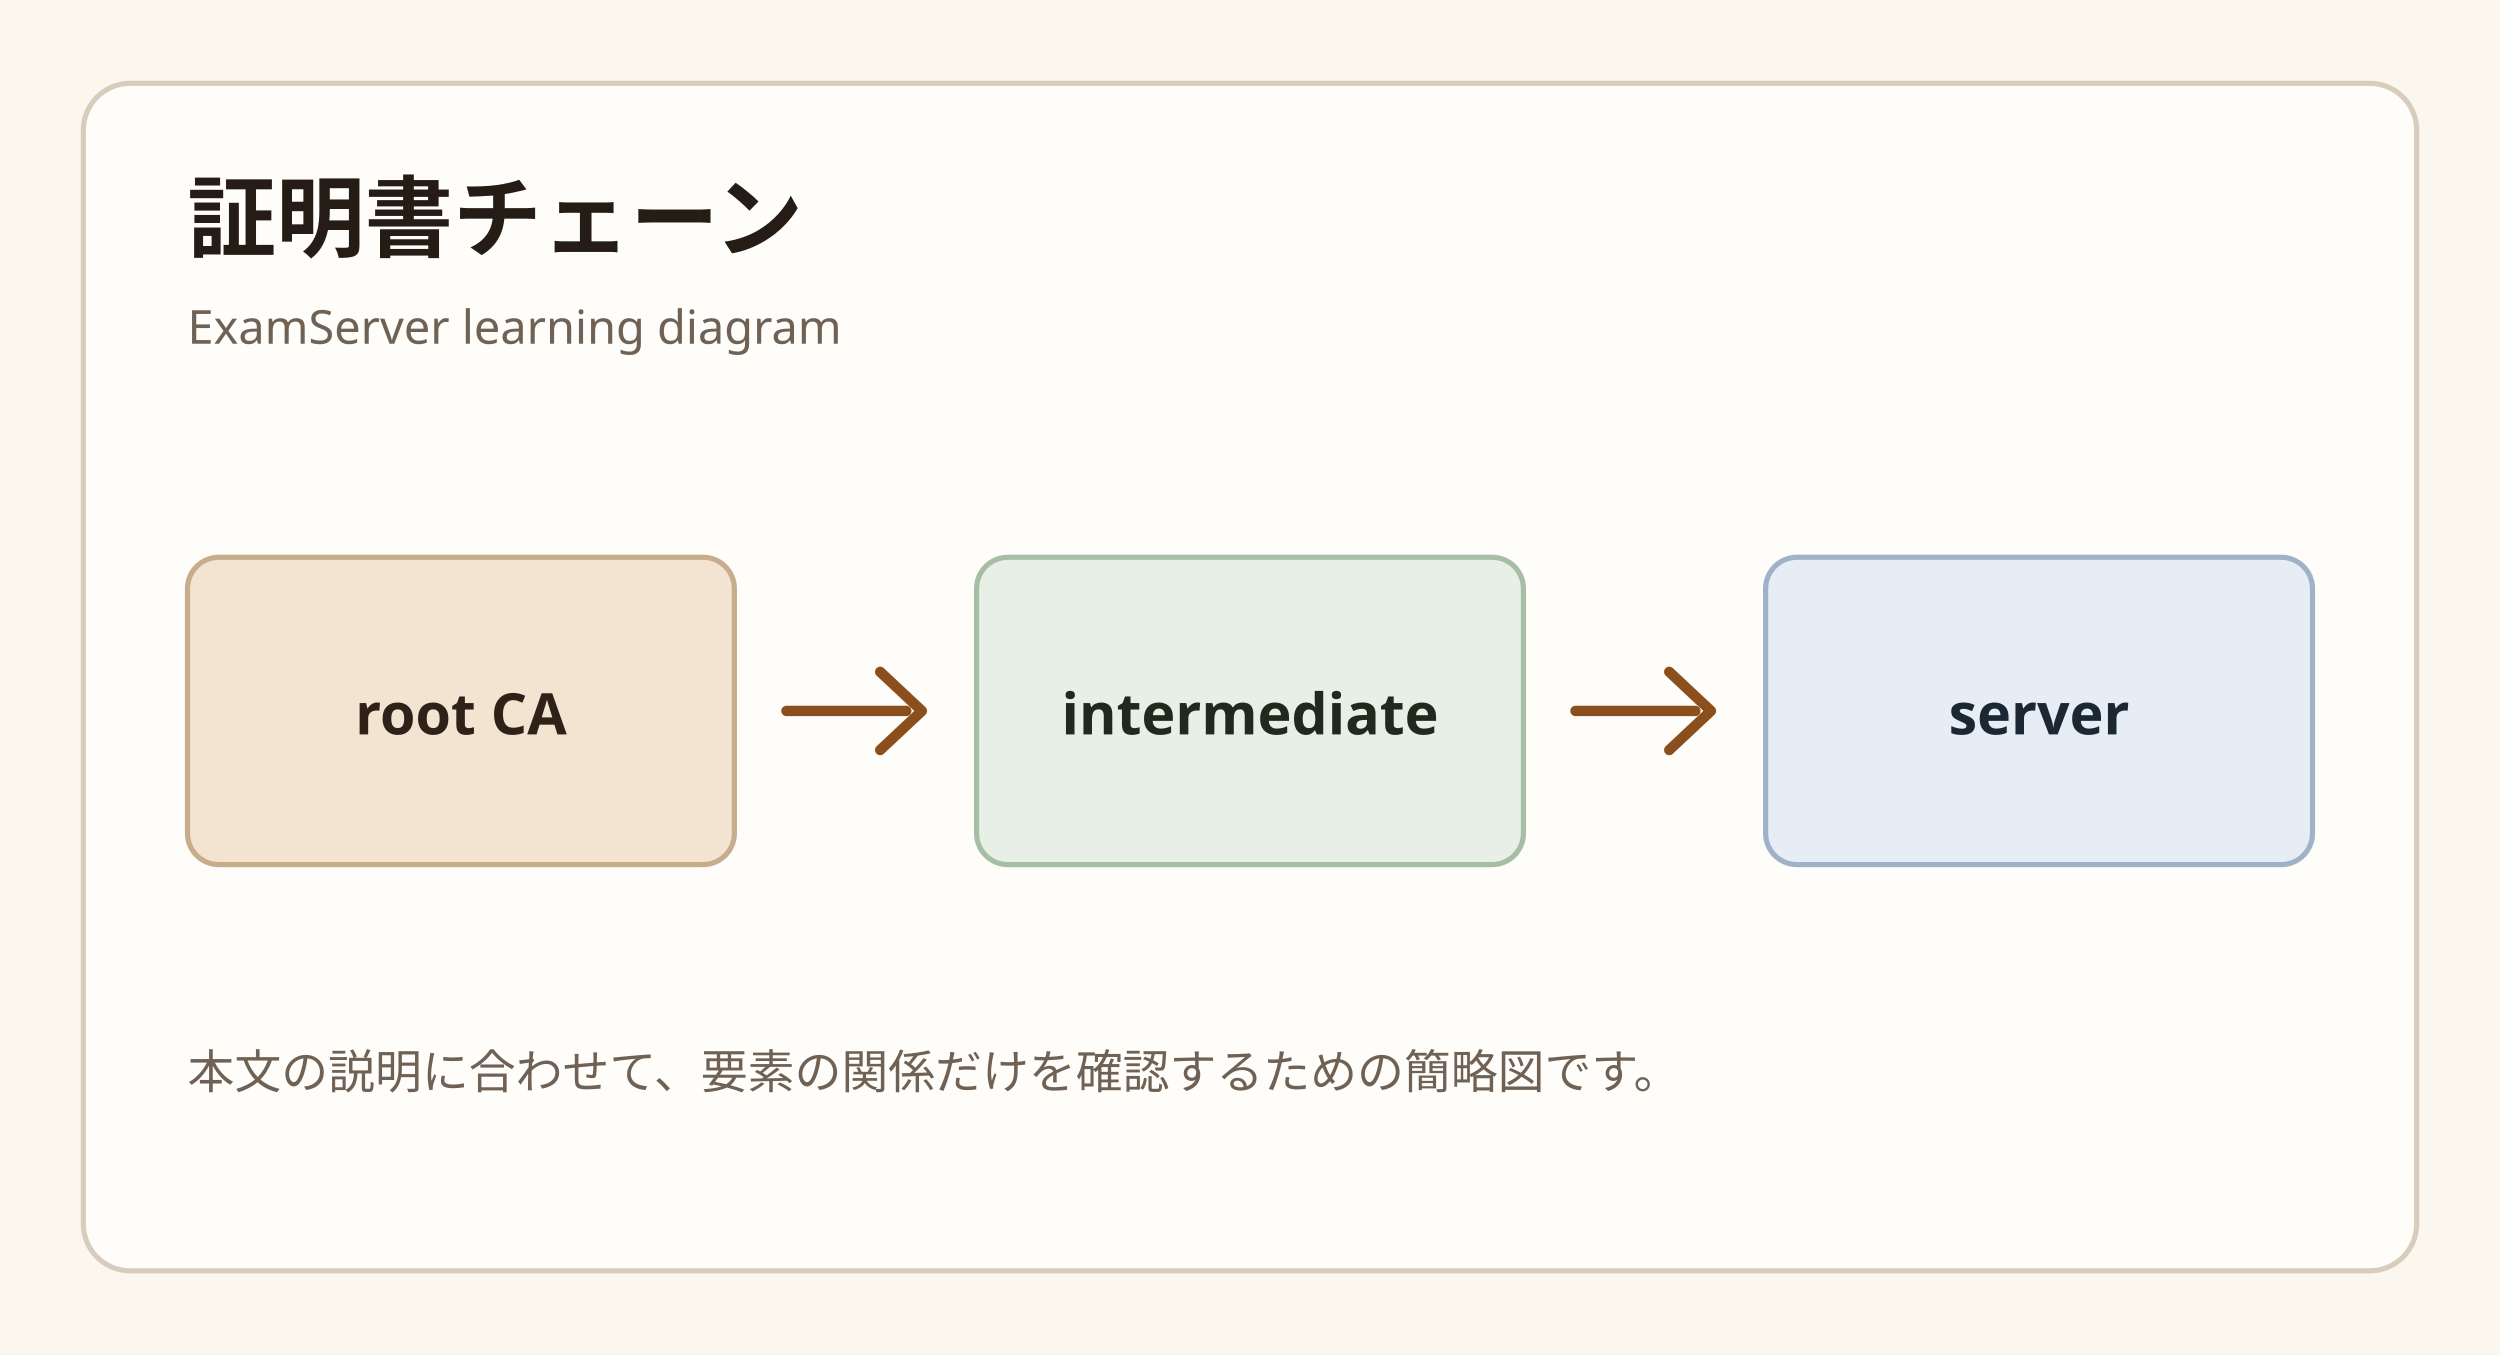
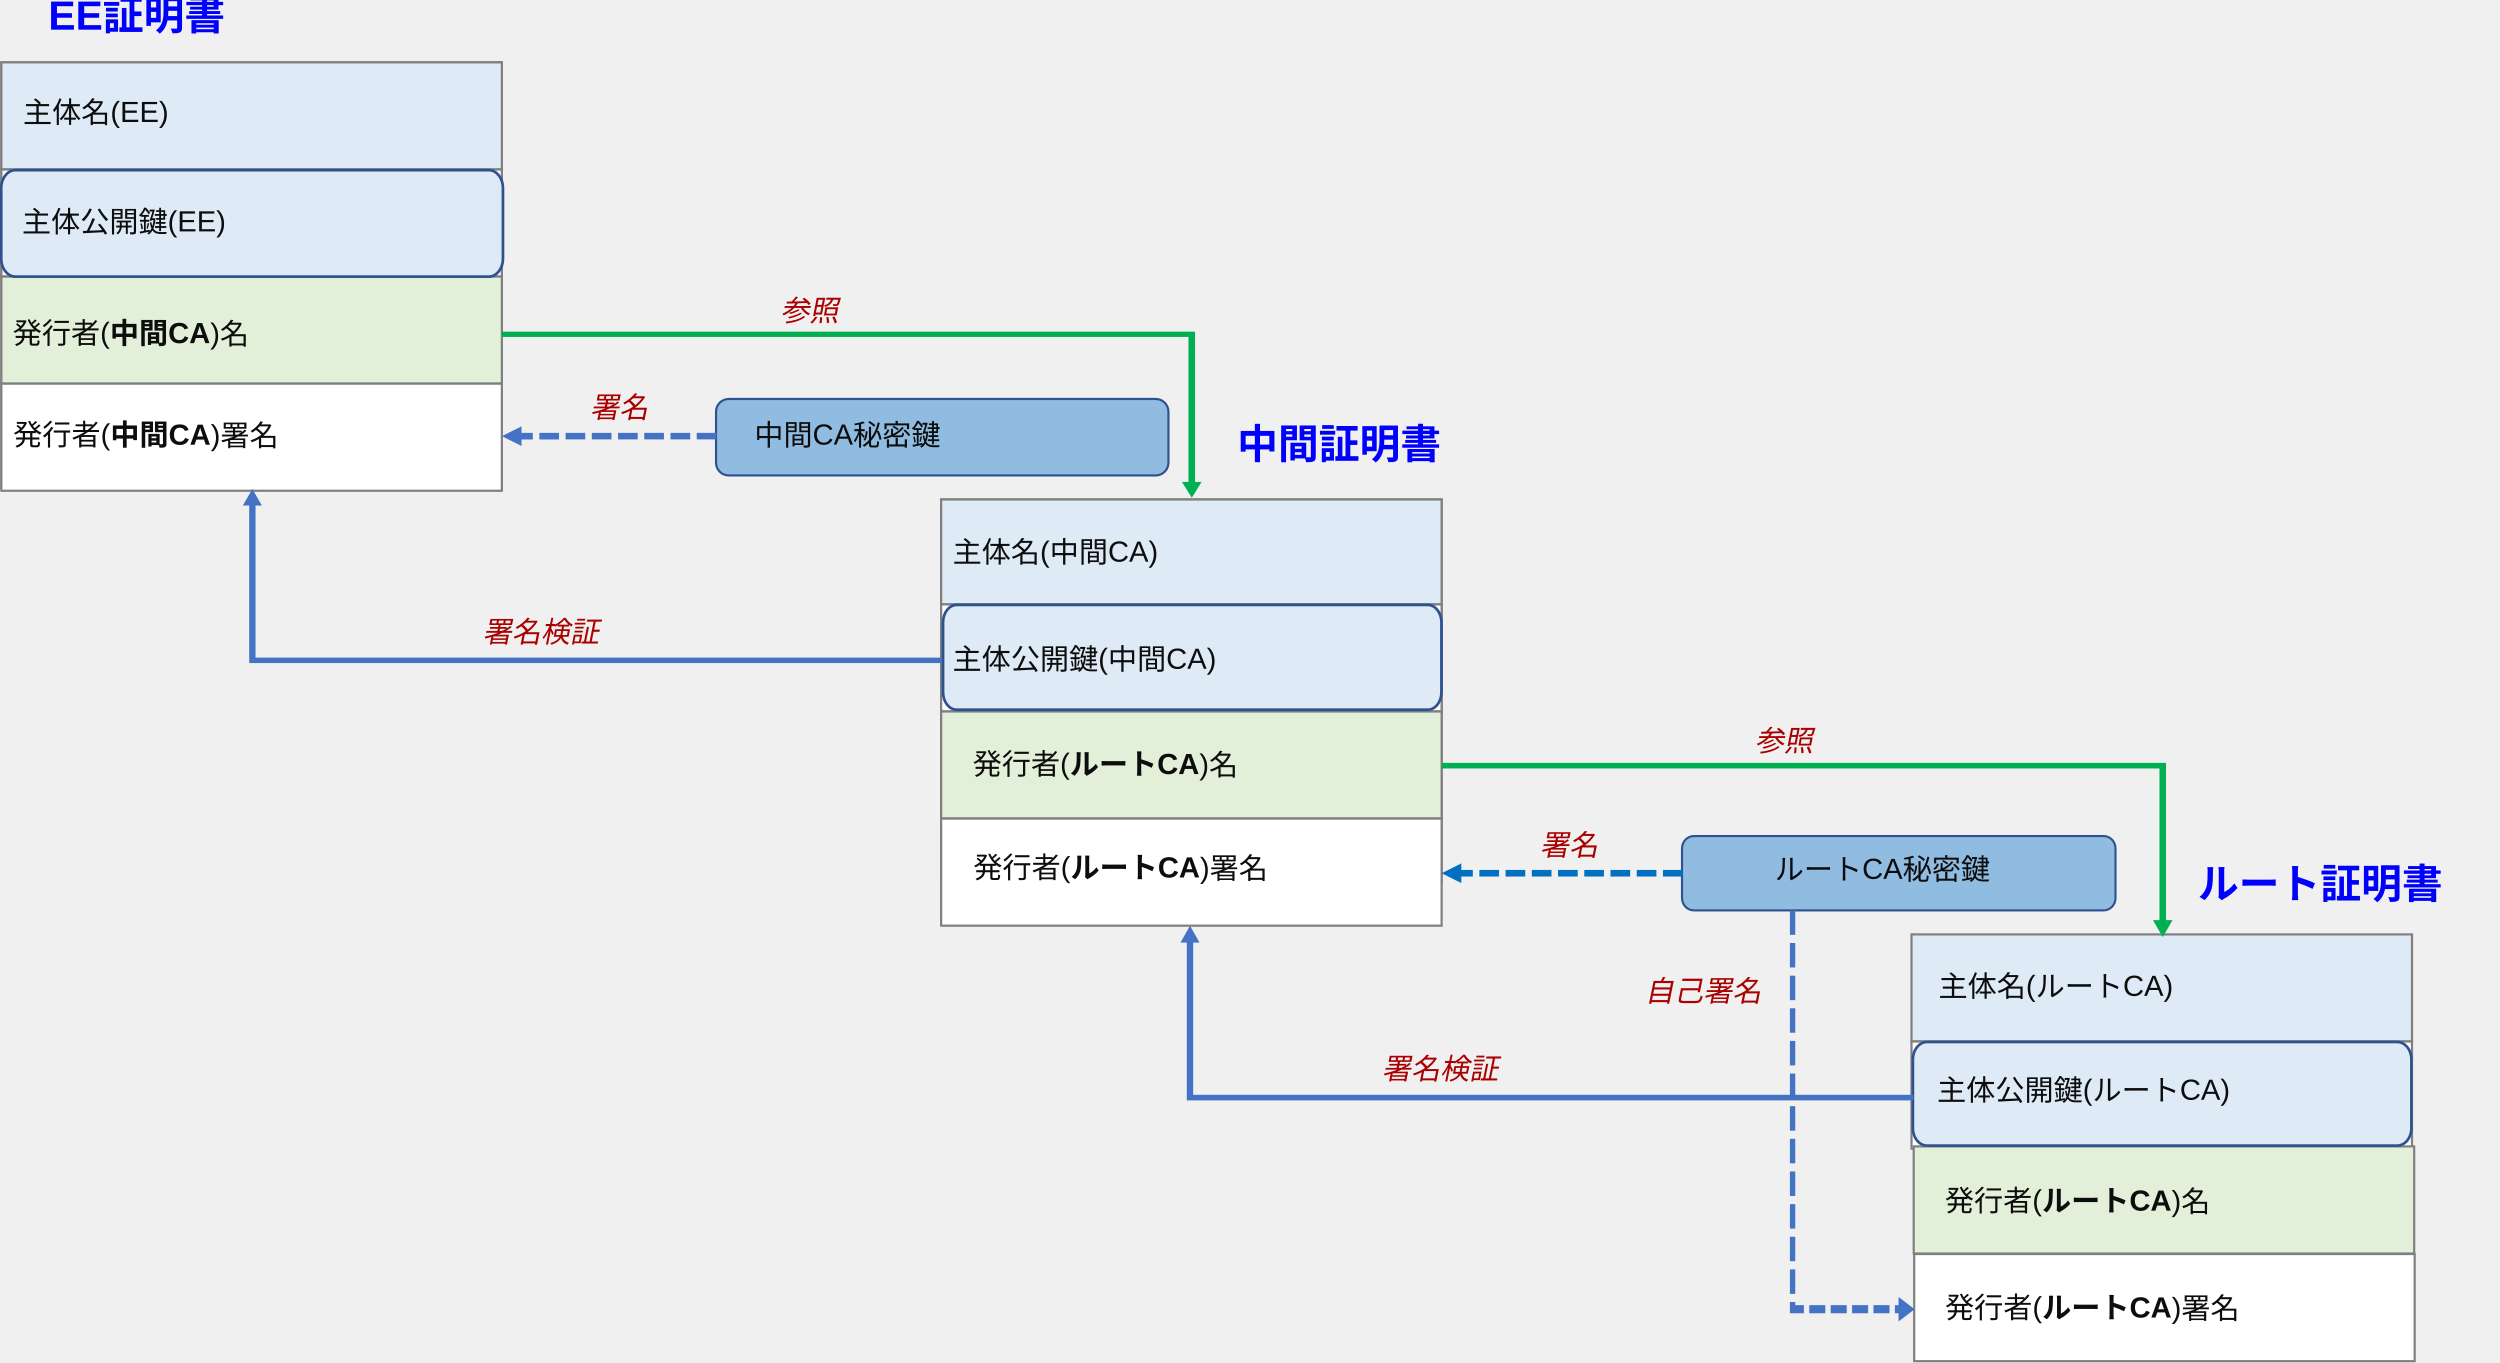
- <svg xmlns="http://www.w3.org/2000/svg" width="960" height="520" viewBox="0 0 960 520" role="img" aria-labelledby="title desc">
-   <rect width="960" height="520" fill="#fbf7ef" />
-   <rect x="32" y="32" width="896" height="456" rx="18" fill="#fffdfa" stroke="#d8cdbd" stroke-width="2" />
-   <text x="72" y="96" font-family="system-ui, sans-serif" font-size="34" font-weight="700" fill="#241c15">証明書チェーン</text>
-   <text x="72" y="132" font-family="system-ui, sans-serif" font-size="18" fill="#6f6255">ExamServer learning diagram</text>
-   <g font-family="system-ui, sans-serif" font-size="22" font-weight="700" text-anchor="middle">
-     <rect x="72" y="214" width="210" height="118" rx="12" fill="#f2e4d1" stroke="#c8ad8d" stroke-width="2" />
-     <text x="177" y="282" fill="#2e2118">root CA</text>
-     <rect x="375" y="214" width="210" height="118" rx="12" fill="#e8efe6" stroke="#a6bea3" stroke-width="2" />
-     <text x="480" y="282" fill="#1f2a1d">intermediate</text>
-     <rect x="678" y="214" width="210" height="118" rx="12" fill="#e7edf4" stroke="#9fb2c7" stroke-width="2" />
-     <text x="783" y="282" fill="#1b2733">server</text>
-   </g>
-   <g fill="none" stroke="#8a4f1d" stroke-width="4" stroke-linecap="round" stroke-linejoin="round">
-     <path d="M302 273h46" />
-     <path d="M338 258l16 15-16 15" />
-     <path d="M605 273h46" />
-     <path d="M641 258l16 15-16 15" />
-   </g>
-   <text x="72" y="418" font-family="system-ui, sans-serif" font-size="18" fill="#6f6255">本文の説明に合わせて、要素の関係だけを確認するための簡略図です。</text>
+ <svg xmlns="http://www.w3.org/2000/svg" role="img" aria-label="証明書チェーンの信頼関係" width="1143.89" height="623.305" overflow="hidden" version="1.1" id="svg360">
+   <defs id="defs202" />
+   <rect x="0.654" y="28.574" width="228.945" height="194.812" stroke="#7f7f7f" stroke-miterlimit="8" fill="#ffffff" id="rect210" clip-path="none" style="stroke-width:1.055" />
+   <rect x="0.626" y="28.547" width="229" height="49" stroke="#7f7f7f" stroke-miterlimit="8" fill="#ffffff" id="rect212" clip-path="none" style="fill:#deebf7;fill-opacity:1" />
+   <rect x="0.626" y="77.547" width="229" height="49" stroke="#7f7f7f" stroke-miterlimit="8" fill="#ffffff" id="rect218" clip-path="none" />
+   <rect x="0.626" y="126.547" width="229" height="49" stroke="#7f7f7f" stroke-miterlimit="8" fill="#e2f0d9" id="rect220" clip-path="none" />
+   <rect x="0.626" y="175.547" width="229" height="49" stroke="#7f7f7f" stroke-miterlimit="8" fill="#ffffff" id="rect228" clip-path="none" />
+   <rect x="430.626" y="228.547" width="229" height="175" stroke="#7f7f7f" stroke-miterlimit="8" fill="#ffffff" id="rect232" clip-path="none" />
+   <rect x="430.626" y="228.547" width="229" height="48" stroke="#7f7f7f" stroke-miterlimit="8" fill="#e2f0d9" id="rect234" clip-path="none" style="fill:#deebf7;fill-opacity:1" />
+   <rect x="430.626" y="276.547" width="229" height="49" stroke="#7f7f7f" stroke-miterlimit="8" fill="#ffffff" id="rect244" clip-path="none" />
+   <rect x="430.626" y="325.547" width="229" height="49" stroke="#7f7f7f" stroke-miterlimit="8" fill="#e2f0d9" id="rect246" clip-path="none" />
+   <rect x="430.626" y="374.547" width="229" height="49" stroke="#7f7f7f" stroke-miterlimit="8" fill="#ffffff" id="rect258" clip-path="none" />
+   <rect x="874.626" y="427.547" width="229" height="49" stroke="#7f7f7f" stroke-miterlimit="8" fill="#e2f0d9" id="rect264" clip-path="none" style="fill:#deebf7;fill-opacity:1" />
+   <rect x="874.626" y="476.547" width="229" height="49" stroke="#7f7f7f" stroke-miterlimit="8" fill="#ffffff" id="rect270" clip-path="none" />
+   <rect x="875.626" y="524.547" width="229" height="49" stroke="#7f7f7f" stroke-miterlimit="8" fill="#ffffff" id="rect272" clip-path="none" style="fill:#e2f0d9;fill-opacity:1" />
+   <rect x="875.844" y="573.805" width="229" height="49" stroke="#7f7f7f" stroke-miterlimit="8" fill="#ffffff" id="rect272-1" clip-path="none" />
+   <path d="m 0.557,85.971 c 0,-4.485 2.911,-8.121 6.501,-8.121 H 223.628 c 3.59,0 6.5,3.636 6.5,8.121 v 32.48 c 0,4.484 -2.911,8.12 -6.5,8.12 H 7.058 c -3.59,0 -6.501,-3.636 -6.501,-8.12 z" stroke="#2f528f" stroke-miterlimit="8" fill="#deebf7" fill-rule="evenodd" id="path276" clip-path="none" style="stroke-width:1.246" />
+   <path d="m 327.626,188.381 c 0,-3.222 2.612,-5.834 5.834,-5.834 h 195.333 c 3.221,0 5.833,2.612 5.833,5.834 v 23.332 c 0,3.222 -2.612,5.834 -5.833,5.834 h -195.333 c -3.222,0 -5.834,-2.612 -5.834,-5.834 z" stroke="#2f528f" stroke-miterlimit="8" fill="#bdd7ee" fill-rule="evenodd" id="path284" clip-path="none" style="fill:#90bce2;fill-opacity:1" />
+   <path d="m 769.616,388.207 c 0,-3.132 2.431,-5.67 5.43,-5.67 h 187.481 c 2.999,0 5.433,2.539 5.433,5.67 v 22.68 c 0,3.132 -2.434,5.67 -5.433,5.67 H 775.046 c -2.999,0 -5.43,-2.539 -5.43,-5.67 z" stroke="#2f528f" stroke-miterlimit="8" fill="#bdd7ee" fill-rule="evenodd" id="path292" clip-path="none" style="fill:#90bce2;fill-opacity:1;stroke-width:0.979" />
+   <path d="m 431.492,284.779 c 0,-4.413 2.795,-7.99 6.243,-7.99 H 653.305 c 3.448,0 6.243,3.577 6.243,7.99 v 31.958 c 0,4.413 -2.795,7.99 -6.243,7.99 H 437.736 c -3.448,0 -6.243,-3.577 -6.243,-7.99 z" stroke="#2f528f" stroke-miterlimit="8" fill="#deebf7" fill-rule="evenodd" id="path300" clip-path="none" style="stroke-width:1.246" />
+   <path d="m 229.626,151.744 h 317.177 v 69.974 h -3 v -68.77 l 1.5,1.204 h -315.677 z m 320.177,68.77 -4.5,7.223 -4.5,-7.223 z" fill="#00b050" id="path308" clip-path="none" style="stroke-width:0.896" />
+   <path d="m 659.626,349.047 h 331.45 v 73.244 h -3 v -71.953 l 1.5,1.292 H 659.626 Z m 334.45,71.953 -4.5,7.75 -4.5,-7.75 z" fill="#00b050" id="path310" clip-path="none" style="stroke-width:0.928" />
+   <path d="m 875.261,484.674 c 0,-4.364 2.892,-7.901 6.459,-7.901 h 215.164 c 3.565,0 6.455,3.537 6.455,7.901 v 31.6 c 0,4.362 -2.89,7.9 -6.455,7.9 H 881.72 c -3.567,0 -6.459,-3.537 -6.459,-7.9 z" stroke="#2f528f" stroke-miterlimit="8" fill="#deebf7" fill-rule="evenodd" id="path318" style="stroke-width:1.225" clip-path="none" />
+   <path d="m 431.069,303.404 h -317.043 v -73.367 h 2.9 v 72.107 l -1.45,-1.26 h 315.593 z m -319.943,-72.107 4.35,-7.559 4.35,7.559 z" fill="#4472c4" id="path314" clip-path="none" style="stroke-width:0.901" />
+   <path d="M 875.514,503.503 H 543.035 v -73.494 h 2.909 v 72.202 l -1.454,-1.292 H 875.514 Z m -335.388,-72.202 4.363,-7.753 4.363,7.753 z" fill="#4472c4" id="path316" clip-path="none" style="stroke-width:0.914" />
+   <path d="m 769.896,401.054 h -9 v -3 h 9 z m -12,0 -9,-10e-4 v -3 l 9,10e-4 z m -12,-10e-4 -9,-10e-4 v -3 l 9,10e-4 z m -12,-10e-4 -9,-0.001 v -3 l 9,0.001 z m -12,-0.001 h -9 v -3 h 9 z m -12,-10e-4 h -9 v -3 h 9 z m -12,0 -9,-0.001 v -3 l 9,0.001 z m -12,-0.001 -9,-10e-4 v -3 l 9,10e-4 z m -12,-10e-4 h -6.77 v -3 h 6.77 z m -5.27,3 -9,-4.501 9,-4.499 z" fill="#0070c0" id="path344" clip-path="none" />
+   <path d="m 327.789,198.047 -9,0.002 6.4e-4,3 9,-0.002 z m -12,0.003 -9,0.002 6e-4,3 9,-0.002 z m -12,0.003 -9,0.002 6e-4,3 9,-0.002 z m -12,0.003 -9,0.002 6e-4,3 9,-0.002 z m -12,0.003 -9,0.002 6e-4,3 9,-0.002 z m -12,0.003 -9,0.002 6e-4,3 9,-0.002 z m -12,0.003 -9,0.002 6e-4,3 9,-0.002 z m -12,0.003 -6.663,10e-4 7e-4,3 6.663,-10e-4 z m -5.164,-2.999 -8.999,4.502 9.001,4.498 z" fill="#4472c4" id="path348" clip-path="none" />
+   <path d="m 818.981,416.547 v 11.2 h 2.448 v -11.2 z m 0,14.933 v 11.2 h 2.448 v -11.2 z m 0,14.933 v 11.2 h 2.448 v -11.2 z m 0,14.933 v 11.2 h 2.448 v -11.2 z m 0,14.933 V 487.478 h 2.448 v -11.2 z m 0,14.933 v 11.2 h 2.448 v -11.2 z m 0,14.933 v 11.2 h 2.448 v -11.2 z m 0,14.933 v 11.2 h 2.448 v -11.2 z m 0,14.933 v 11.2 h 2.448 v -11.2 z m 0,14.933 v 11.2 h 2.448 v -11.2 z m 0,14.933 v 11.2 h 2.448 v -11.2 z m 0,14.933 -1e-5,11.2 h 2.448 l 10e-6,-11.2 z m -1e-5,14.933 v 5.161 h 6.409 v -3.733 h -5.185 l 1.224,1.867 v -3.294 z m 8.858,5.161 h 7.345 v -3.733 h -7.345 z m 9.794,0 h 7.345 v -3.733 h -7.345 z m 9.794,0 h 7.345 v -3.733 h -7.345 z m 9.794,0 h 7.345 v -3.733 h -7.345 z m 9.794,0 h 2.909 v -3.733 h -2.909 z m 1.685,3.733 7.345,-5.6 -7.345,-5.6 z" fill="#4472c4" id="path352" clip-path="none" style="stroke-width:1.008" />
+   <text fill="#0d0d0d" font-family="Meiryo, Meiryo_MSFontService, sans-serif" font-weight="400" font-size="16px" id="text268-7" x="812.042" y="402.485" style="font-size:13.333px">
+     <tspan style="font-style:normal;font-variant:normal;font-weight:normal;font-stretch:normal;font-size:13.333px;font-family:Arial;-inkscape-font-specification:Arial" id="tspan797-0">ルートCA秘密鍵</tspan>
+   </text>
+   <text fill="#0d0d0d" font-family="Meiryo, Meiryo_MSFontService, sans-serif" font-weight="400" font-size="16px" id="text268" x="886.964" y="456.018" style="font-size:13.333px">
+     <tspan style="font-style:normal;font-variant:normal;font-weight:normal;font-stretch:normal;font-size:13.333px;font-family:Arial;-inkscape-font-specification:Arial" id="tspan797">主体名(ルートCA)</tspan>
+   </text>
+   <text fill="#0d0d0d" font-family="Meiryo, Meiryo_MSFontService, sans-serif" font-weight="400" font-size="16px" id="text216-7" x="22.126" y="13.59" style="font-size:18.667px">
+     <tspan style="font-style:normal;font-variant:normal;font-weight:bold;font-stretch:normal;font-size:18.667px;font-family:Arial;-inkscape-font-specification:'Arial Bold';fill:#0000ff" id="tspan1412">EE証明書</tspan>
+   </text>
+   <text fill="#0d0d0d" font-family="Meiryo, Meiryo_MSFontService, sans-serif" font-weight="400" font-size="16px" id="text216-7-0" x="566.06" y="209.813" style="font-size:18.667px">
+     <tspan style="font-style:normal;font-variant:normal;font-weight:bold;font-stretch:normal;font-size:18.667px;font-family:Arial;-inkscape-font-specification:'Arial Bold';fill:#0000ff" id="tspan1412-1">中間証明書</tspan>
+   </text>
+   <text fill="#0d0d0d" font-family="Meiryo, Meiryo_MSFontService, sans-serif" font-weight="400" font-size="16px" id="text216-7-0-9" x="1005.656" y="411.028" style="font-size:18.667px">
+     <tspan style="font-style:normal;font-variant:normal;font-weight:bold;font-stretch:normal;font-size:18.667px;font-family:Arial;-inkscape-font-specification:'Arial Bold';fill:#0000ff" id="tspan1412-1-2">ルート証明書</tspan>
+   </text>
+   <text fill="#0d0d0d" font-family="Meiryo, Meiryo_MSFontService, sans-serif" font-weight="400" font-size="16px" id="text268-1" x="752.569" y="458.213" style="font-style:italic;font-variant:normal;font-weight:normal;font-stretch:normal;font-size:13.333px;font-family:Meiryo, Meiryo_MSFontService, sans-serif;-inkscape-font-specification:'Meiryo, Meiryo_MSFontService, sans-serif Italic';fill:#aa0000">
+     <tspan style="font-style:italic;font-variant:normal;font-weight:normal;font-stretch:normal;font-size:13.333px;font-family:Meiryo, Meiryo_MSFontService, sans-serif;-inkscape-font-specification:'Meiryo, Meiryo_MSFontService, sans-serif Italic';fill:#aa0000" id="tspan797-2">自己署名</tspan>
+   </text>
+   <text fill="#0d0d0d" font-family="Meiryo, Meiryo_MSFontService, sans-serif" font-weight="400" font-size="16px" id="text268-1-9" x="704.583" y="391.441" style="font-style:italic;font-variant:normal;font-weight:normal;font-stretch:normal;font-size:13.333px;font-family:Meiryo, Meiryo_MSFontService, sans-serif;-inkscape-font-specification:'Meiryo, Meiryo_MSFontService, sans-serif Italic';fill:#aa0000">
+     <tspan style="font-style:italic;font-variant:normal;font-weight:normal;font-stretch:normal;font-size:13.333px;font-family:Meiryo, Meiryo_MSFontService, sans-serif;-inkscape-font-specification:'Meiryo, Meiryo_MSFontService, sans-serif Italic';fill:#aa0000" id="tspan797-2-1">署名</tspan>
+   </text>
+   <text fill="#0d0d0d" font-family="Meiryo, Meiryo_MSFontService, sans-serif" font-weight="400" font-size="16px" id="text268-9" x="435.869" y="257.339" style="font-size:13.333px">
+     <tspan style="font-style:normal;font-variant:normal;font-weight:normal;font-stretch:normal;font-size:13.333px;font-family:Arial;-inkscape-font-specification:Arial" id="tspan797-9">主体名(中間CA)</tspan>
+   </text>
+   <text fill="#0d0d0d" font-family="Meiryo, Meiryo_MSFontService, sans-serif" font-weight="400" font-size="16px" id="text268-9-5" x="10.504" y="56.158" style="font-size:13.333px">
+     <tspan style="font-style:normal;font-variant:normal;font-weight:normal;font-stretch:normal;font-size:13.333px;font-family:Arial;-inkscape-font-specification:Arial" id="tspan797-9-4">主体名(EE)</tspan>
+   </text>
+   <text fill="#0d0d0d" font-family="Meiryo, Meiryo_MSFontService, sans-serif" font-weight="400" font-size="16px" id="text268-9-5-6" x="6.037" y="203.686" style="font-size:13.333px">
+     <tspan style="font-style:normal;font-variant:normal;font-weight:normal;font-stretch:normal;font-size:13.333px;font-family:Arial;-inkscape-font-specification:Arial" id="tspan797-9-4-0">発行者(<tspan style="font-style:normal;font-variant:normal;font-weight:bold;font-stretch:normal;font-family:Arial;-inkscape-font-specification:'Arial Bold'" id="tspan15475">中間CA</tspan>)署名</tspan>
+   </text>
+   <text fill="#0d0d0d" font-family="Meiryo, Meiryo_MSFontService, sans-serif" font-weight="400" font-size="16px" id="text268-9-5-1" x="5.826" y="157.192" style="font-size:13.333px">
+     <tspan style="font-style:normal;font-variant:normal;font-weight:normal;font-stretch:normal;font-size:13.333px;font-family:Arial;-inkscape-font-specification:Arial" id="tspan797-9-4-2">発行者(<tspan style="font-style:normal;font-variant:normal;font-weight:bold;font-stretch:normal;font-family:Arial;-inkscape-font-specification:'Arial Bold'" id="tspan15473">中間CA</tspan>)名</tspan>
+   </text>
+   <text fill="#0d0d0d" font-family="Meiryo, Meiryo_MSFontService, sans-serif" font-weight="400" font-size="16px" id="text268-9-5-7" x="10.037" y="106.228" style="font-size:13.333px">
+     <tspan style="font-style:normal;font-variant:normal;font-weight:normal;font-stretch:normal;font-size:13.333px;font-family:Arial;-inkscape-font-specification:Arial" id="tspan797-9-4-9">主体公開鍵(EE)</tspan>
+   </text>
+   <text fill="#0d0d0d" font-family="Meiryo, Meiryo_MSFontService, sans-serif" font-weight="400" font-size="16px" id="text268-0" x="886.316" y="503.557" style="font-size:13.333px">
+     <tspan style="font-style:normal;font-variant:normal;font-weight:normal;font-stretch:normal;font-size:13.333px;font-family:Arial;-inkscape-font-specification:Arial" id="tspan797-1">主体公開鍵(ルートCA)</tspan>
+   </text>
+   <text fill="#0d0d0d" font-family="Meiryo, Meiryo_MSFontService, sans-serif" font-weight="400" font-size="16px" id="text268-0-7" x="889.889" y="554.141" style="font-size:13.333px">
+     <tspan style="font-style:normal;font-variant:normal;font-weight:normal;font-stretch:normal;font-size:13.333px;font-family:Arial;-inkscape-font-specification:Arial" id="tspan797-1-0">発行者(<tspan style="font-style:normal;font-variant:normal;font-weight:bold;font-stretch:normal;font-family:Arial;-inkscape-font-specification:'Arial Bold'" id="tspan15481">ルートCA</tspan>)名</tspan>
+   </text>
+   <text fill="#0d0d0d" font-family="Meiryo, Meiryo_MSFontService, sans-serif" font-weight="400" font-size="16px" id="text268-0-7-3" x="889.952" y="603.049" style="font-size:13.333px">
+     <tspan style="font-style:normal;font-variant:normal;font-weight:normal;font-stretch:normal;font-size:13.333px;font-family:Arial;-inkscape-font-specification:Arial" id="tspan797-1-0-8">発行者(<tspan style="font-style:normal;font-variant:normal;font-weight:bold;font-stretch:normal;font-family:Arial;-inkscape-font-specification:'Arial Bold'" id="tspan15483">ルートCA</tspan>)署名</tspan>
+   </text>
+   <text fill="#0d0d0d" font-family="Meiryo, Meiryo_MSFontService, sans-serif" font-weight="400" font-size="16px" id="text268-0-7-3-6" x="445.338" y="401.696" style="font-size:13.333px">
+     <tspan style="font-style:normal;font-variant:normal;font-weight:normal;font-stretch:normal;font-size:13.333px;font-family:Arial;-inkscape-font-specification:Arial" id="tspan797-1-0-8-8">発行者(<tspan style="font-style:normal;font-variant:normal;font-weight:bold;font-stretch:normal;font-family:Arial;-inkscape-font-specification:'Arial Bold'" id="tspan15479">ルートCA</tspan>)署名</tspan>
+   </text>
+   <text fill="#0d0d0d" font-family="Meiryo, Meiryo_MSFontService, sans-serif" font-weight="400" font-size="16px" id="text268-0-1" x="435.833" y="306.353" style="font-size:13.333px">
+     <tspan style="font-style:normal;font-variant:normal;font-weight:normal;font-stretch:normal;font-size:13.333px;font-family:Arial;-inkscape-font-specification:Arial" id="tspan797-1-5">主体公開鍵(中間CA)</tspan>
+   </text>
+   <text fill="#0d0d0d" font-family="Meiryo, Meiryo_MSFontService, sans-serif" font-weight="400" font-size="16px" id="text268-0-7-30" x="445.049" y="354.366" style="font-size:13.333px">
+     <tspan style="font-style:normal;font-variant:normal;font-weight:normal;font-stretch:normal;font-size:13.333px;font-family:Arial;-inkscape-font-specification:Arial" id="tspan797-1-0-9">発行者(<tspan style="font-style:normal;font-variant:normal;font-weight:bold;font-stretch:normal;font-family:Arial;-inkscape-font-specification:'Arial Bold'" id="tspan15477">ルートCA</tspan>)名</tspan>
+   </text>
+   <text fill="#0d0d0d" font-family="Meiryo, Meiryo_MSFontService, sans-serif" font-weight="400" font-size="16px" id="text268-9-1" x="345.138" y="203.782" style="font-size:13.333px">
+     <tspan style="font-style:normal;font-variant:normal;font-weight:normal;font-stretch:normal;font-size:13.333px;font-family:Arial;-inkscape-font-specification:Arial" id="tspan797-9-5">中間CA秘密鍵</tspan>
+   </text>
+   <text fill="#0d0d0d" font-family="Meiryo, Meiryo_MSFontService, sans-serif" font-weight="400" font-size="16px" id="text268-1-9-3" x="220.776" y="293.872" style="font-style:italic;font-variant:normal;font-weight:normal;font-stretch:normal;font-size:13.333px;font-family:Meiryo, Meiryo_MSFontService, sans-serif;-inkscape-font-specification:'Meiryo, Meiryo_MSFontService, sans-serif Italic';fill:#aa0000">
+     <tspan style="font-style:italic;font-variant:normal;font-weight:normal;font-stretch:normal;font-size:13.333px;font-family:Meiryo, Meiryo_MSFontService, sans-serif;-inkscape-font-specification:'Meiryo, Meiryo_MSFontService, sans-serif Italic';fill:#aa0000" id="tspan797-2-1-4">署名検証</tspan>
+   </text>
+   <text fill="#0d0d0d" font-family="Meiryo, Meiryo_MSFontService, sans-serif" font-weight="400" font-size="16px" id="text268-1-9-33" x="269.952" y="191.168" style="font-style:italic;font-variant:normal;font-weight:normal;font-stretch:normal;font-size:13.333px;font-family:Meiryo, Meiryo_MSFontService, sans-serif;-inkscape-font-specification:'Meiryo, Meiryo_MSFontService, sans-serif Italic';fill:#aa0000">
+     <tspan style="font-style:italic;font-variant:normal;font-weight:normal;font-stretch:normal;font-size:13.333px;font-family:Meiryo, Meiryo_MSFontService, sans-serif;-inkscape-font-specification:'Meiryo, Meiryo_MSFontService, sans-serif Italic';fill:#aa0000" id="tspan797-2-1-2">署名</tspan>
+   </text>
+   <text fill="#0d0d0d" font-family="Meiryo, Meiryo_MSFontService, sans-serif" font-weight="400" font-size="16px" id="text268-1-9-3-1" x="632.243" y="493.775" style="font-style:italic;font-variant:normal;font-weight:normal;font-stretch:normal;font-size:13.333px;font-family:Meiryo, Meiryo_MSFontService, sans-serif;-inkscape-font-specification:'Meiryo, Meiryo_MSFontService, sans-serif Italic';fill:#aa0000">
+     <tspan style="font-style:italic;font-variant:normal;font-weight:normal;font-stretch:normal;font-size:13.333px;font-family:Meiryo, Meiryo_MSFontService, sans-serif;-inkscape-font-specification:'Meiryo, Meiryo_MSFontService, sans-serif Italic';fill:#aa0000" id="tspan797-2-1-4-9">署名検証</tspan>
+   </text>
+   <text fill="#0d0d0d" font-family="Meiryo, Meiryo_MSFontService, sans-serif" font-weight="400" font-size="16px" id="text268-1-9-3-17" x="357.024" y="146.886" style="font-style:italic;font-variant:normal;font-weight:normal;font-stretch:normal;font-size:13.333px;font-family:Meiryo, Meiryo_MSFontService, sans-serif;-inkscape-font-specification:'Meiryo, Meiryo_MSFontService, sans-serif Italic';fill:#aa0000">
+     <tspan style="font-style:italic;font-variant:normal;font-weight:normal;font-stretch:normal;font-size:13.333px;font-family:Meiryo, Meiryo_MSFontService, sans-serif;-inkscape-font-specification:'Meiryo, Meiryo_MSFontService, sans-serif Italic';fill:#aa0000" id="tspan797-2-1-4-96">参照</tspan>
+   </text>
+   <text fill="#0d0d0d" font-family="Meiryo, Meiryo_MSFontService, sans-serif" font-weight="400" font-size="16px" id="text268-1-9-3-17-2" x="802.899" y="343.691" style="font-style:italic;font-variant:normal;font-weight:normal;font-stretch:normal;font-size:13.333px;font-family:Meiryo, Meiryo_MSFontService, sans-serif;-inkscape-font-specification:'Meiryo, Meiryo_MSFontService, sans-serif Italic';fill:#aa0000">
+     <tspan style="font-style:italic;font-variant:normal;font-weight:normal;font-stretch:normal;font-size:13.333px;font-family:Meiryo, Meiryo_MSFontService, sans-serif;-inkscape-font-specification:'Meiryo, Meiryo_MSFontService, sans-serif Italic';fill:#aa0000" id="tspan797-2-1-4-96-1">参照</tspan>
+   </text>
</svg>
